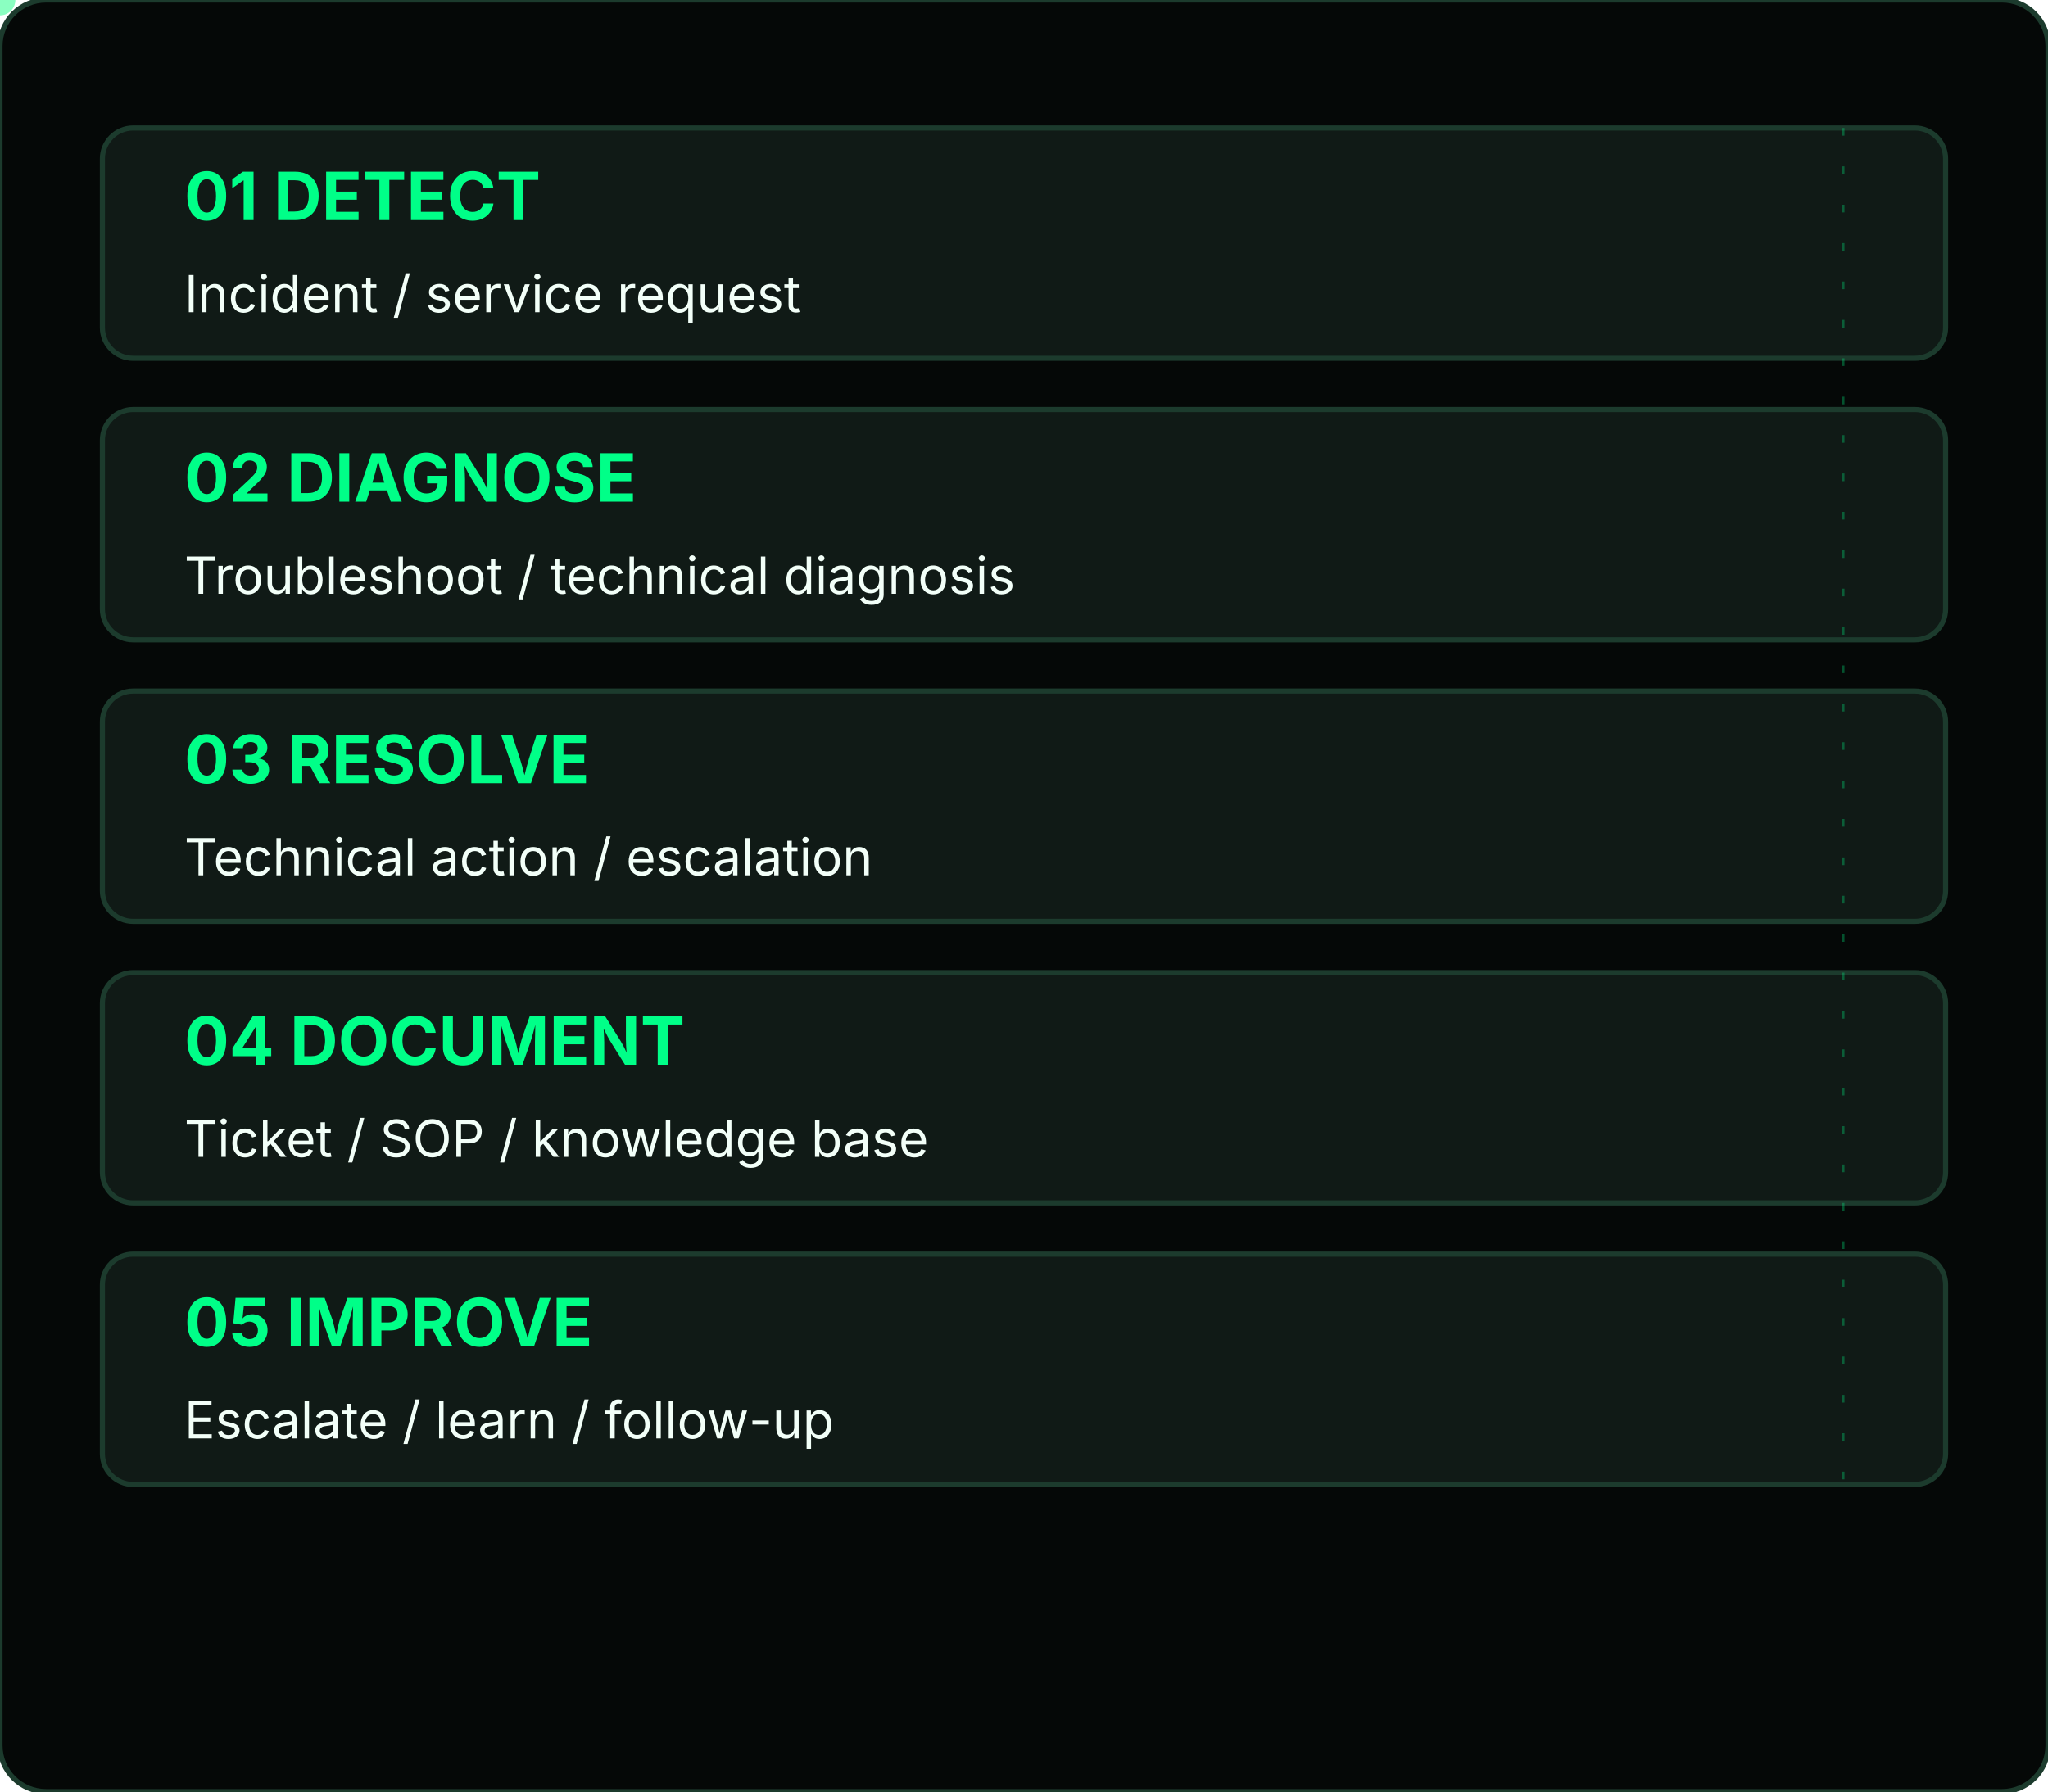
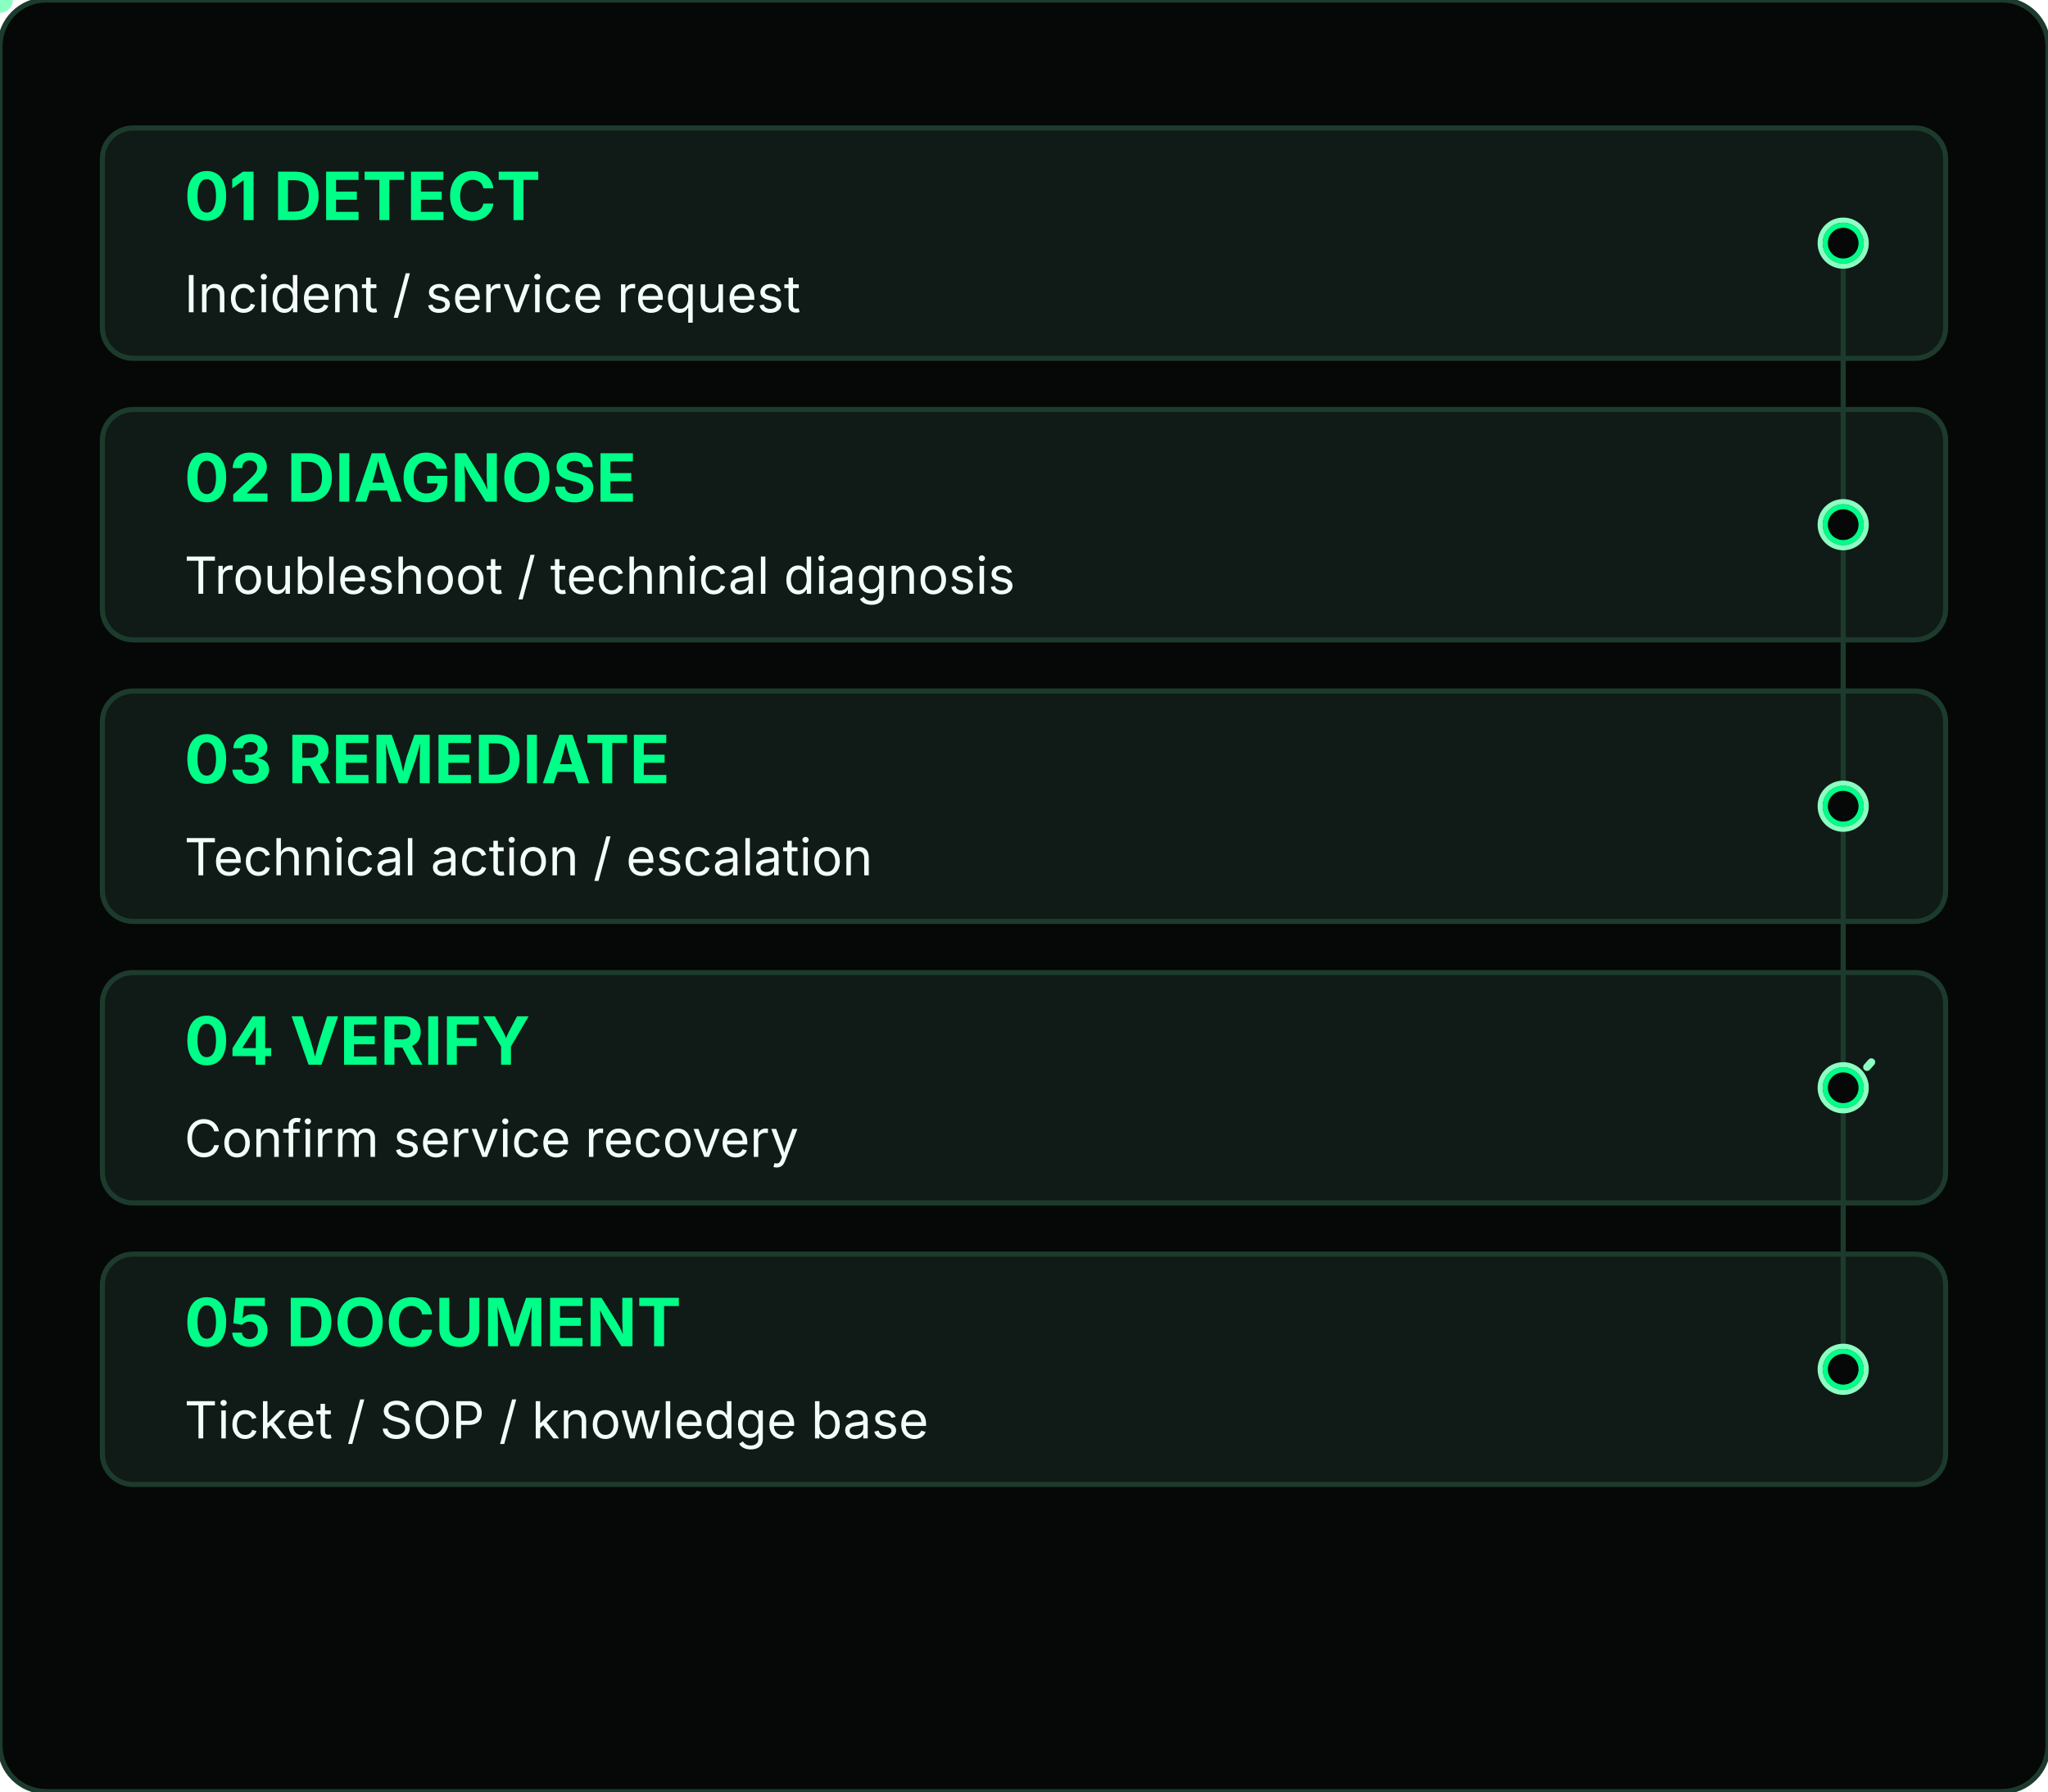
<svg xmlns="http://www.w3.org/2000/svg" width="800" height="700" viewBox="0 0 800 700" role="img" aria-labelledby="title">
  <style>@media (prefers-reduced-motion: reduce) {.motion { display: none; }}</style>
  <rect width="800" height="700" rx="18" fill="#050807" stroke="#1C3B2D" stroke-width="2" />
  <g fill="#101A16" stroke="#1C3B2D" stroke-width="2">
    <rect x="40" y="50" width="720" height="90" rx="12" />
    <rect x="40" y="160" width="720" height="90" rx="12" />
    <rect x="40" y="270" width="720" height="90" rx="12" />
    <rect x="40" y="380" width="720" height="90" rx="12" />
    <rect x="40" y="490" width="720" height="90" rx="12" />
  </g>
  <g font-family="Inter, Segoe UI, Arial, sans-serif" fill="#F2FFF8">
    <g fill="#00FF88" font-size="26" font-weight="700">
      <text x="72" y="86">01  DETECT</text>
      <text x="72" y="196">02  DIAGNOSE</text>
-       <text x="72" y="306">03  RESOLVE</text>
-       <text x="72" y="416">04  DOCUMENT</text>
-       <text x="72" y="526">05  IMPROVE</text>
+       <text x="72" y="306">03  REMEDIATE</text>
+       <text x="72" y="416">04  VERIFY</text>
+       <text x="72" y="526">05  DOCUMENT</text>
    </g>
    <g font-size="20">
      <text x="72" y="122">Incident / service request</text>
      <text x="72" y="232">Troubleshoot / technical diagnosis</text>
      <text x="72" y="342">Technical action / escalation</text>
-       <text x="72" y="452">Ticket / SOP / knowledge base</text>
-       <text x="72" y="562">Escalate / learn / follow-up</text>
+       <text x="72" y="452">Confirm service recovery</text>
+       <text x="72" y="562">Ticket / SOP / knowledge base</text>
    </g>
  </g>
-   <path d="M720 50V580" fill="none" stroke="#00FF88" stroke-width="1" stroke-dasharray="3 12" opacity=".3" />
-   <circle class="motion" r="6" fill="#8AFFC1">
-     <animateMotion dur="11s" repeatCount="indefinite" path="M720 50 V580" />
-   </circle>
+   <path d="M720 95V535" fill="none" stroke="#1C3B2D" stroke-width="2" />
+   <g fill="#050807" stroke="#00FF88" stroke-width="2">
+     <circle cx="720" cy="95" r="7" />
+     <circle cx="720" cy="205" r="7" />
+     <circle cx="720" cy="315" r="7" />
+     <circle cx="720" cy="425" r="7" />
+     <circle cx="720" cy="535" r="7" />
+   </g>
+   <g class="motion" fill="#8AFFC1">
+     <circle r="5">
+       <animateMotion dur="10s" repeatCount="indefinite" path="M720 95V535" />
+     </circle>
+   </g>
+   <g class="motion" fill="none" stroke="#8AFFC1" stroke-width="2">
+     <circle cx="720" cy="95" r="9">
+       <animate attributeName="r" values="7;13;7" dur="10s" repeatCount="indefinite" />
+     </circle>
+     <circle cx="720" cy="205" r="9">
+       <animate attributeName="r" values="7;13;7" dur="10s" begin="2s" repeatCount="indefinite" />
+     </circle>
+     <circle cx="720" cy="315" r="9">
+       <animate attributeName="r" values="7;13;7" dur="10s" begin="4s" repeatCount="indefinite" />
+     </circle>
+     <circle cx="720" cy="425" r="9">
+       <animate attributeName="r" values="7;13;7" dur="10s" begin="6s" repeatCount="indefinite" />
+     </circle>
+     <circle cx="720" cy="535" r="9">
+       <animate attributeName="r" values="7;13;7" dur="10s" begin="8s" repeatCount="indefinite" />
+     </circle>
+   </g>
+   <path class="motion" d="m709 425 7 7 15-17" fill="none" stroke="#8AFFC1" stroke-width="3" stroke-linecap="round" stroke-linejoin="round" stroke-dasharray="30" stroke-dashoffset="30">
+     <animate attributeName="stroke-dashoffset" values="30;0;0;30" keyTimes="0;.2;.75;1" dur="10s" begin="6s" repeatCount="indefinite" />
+   </path>
</svg>
